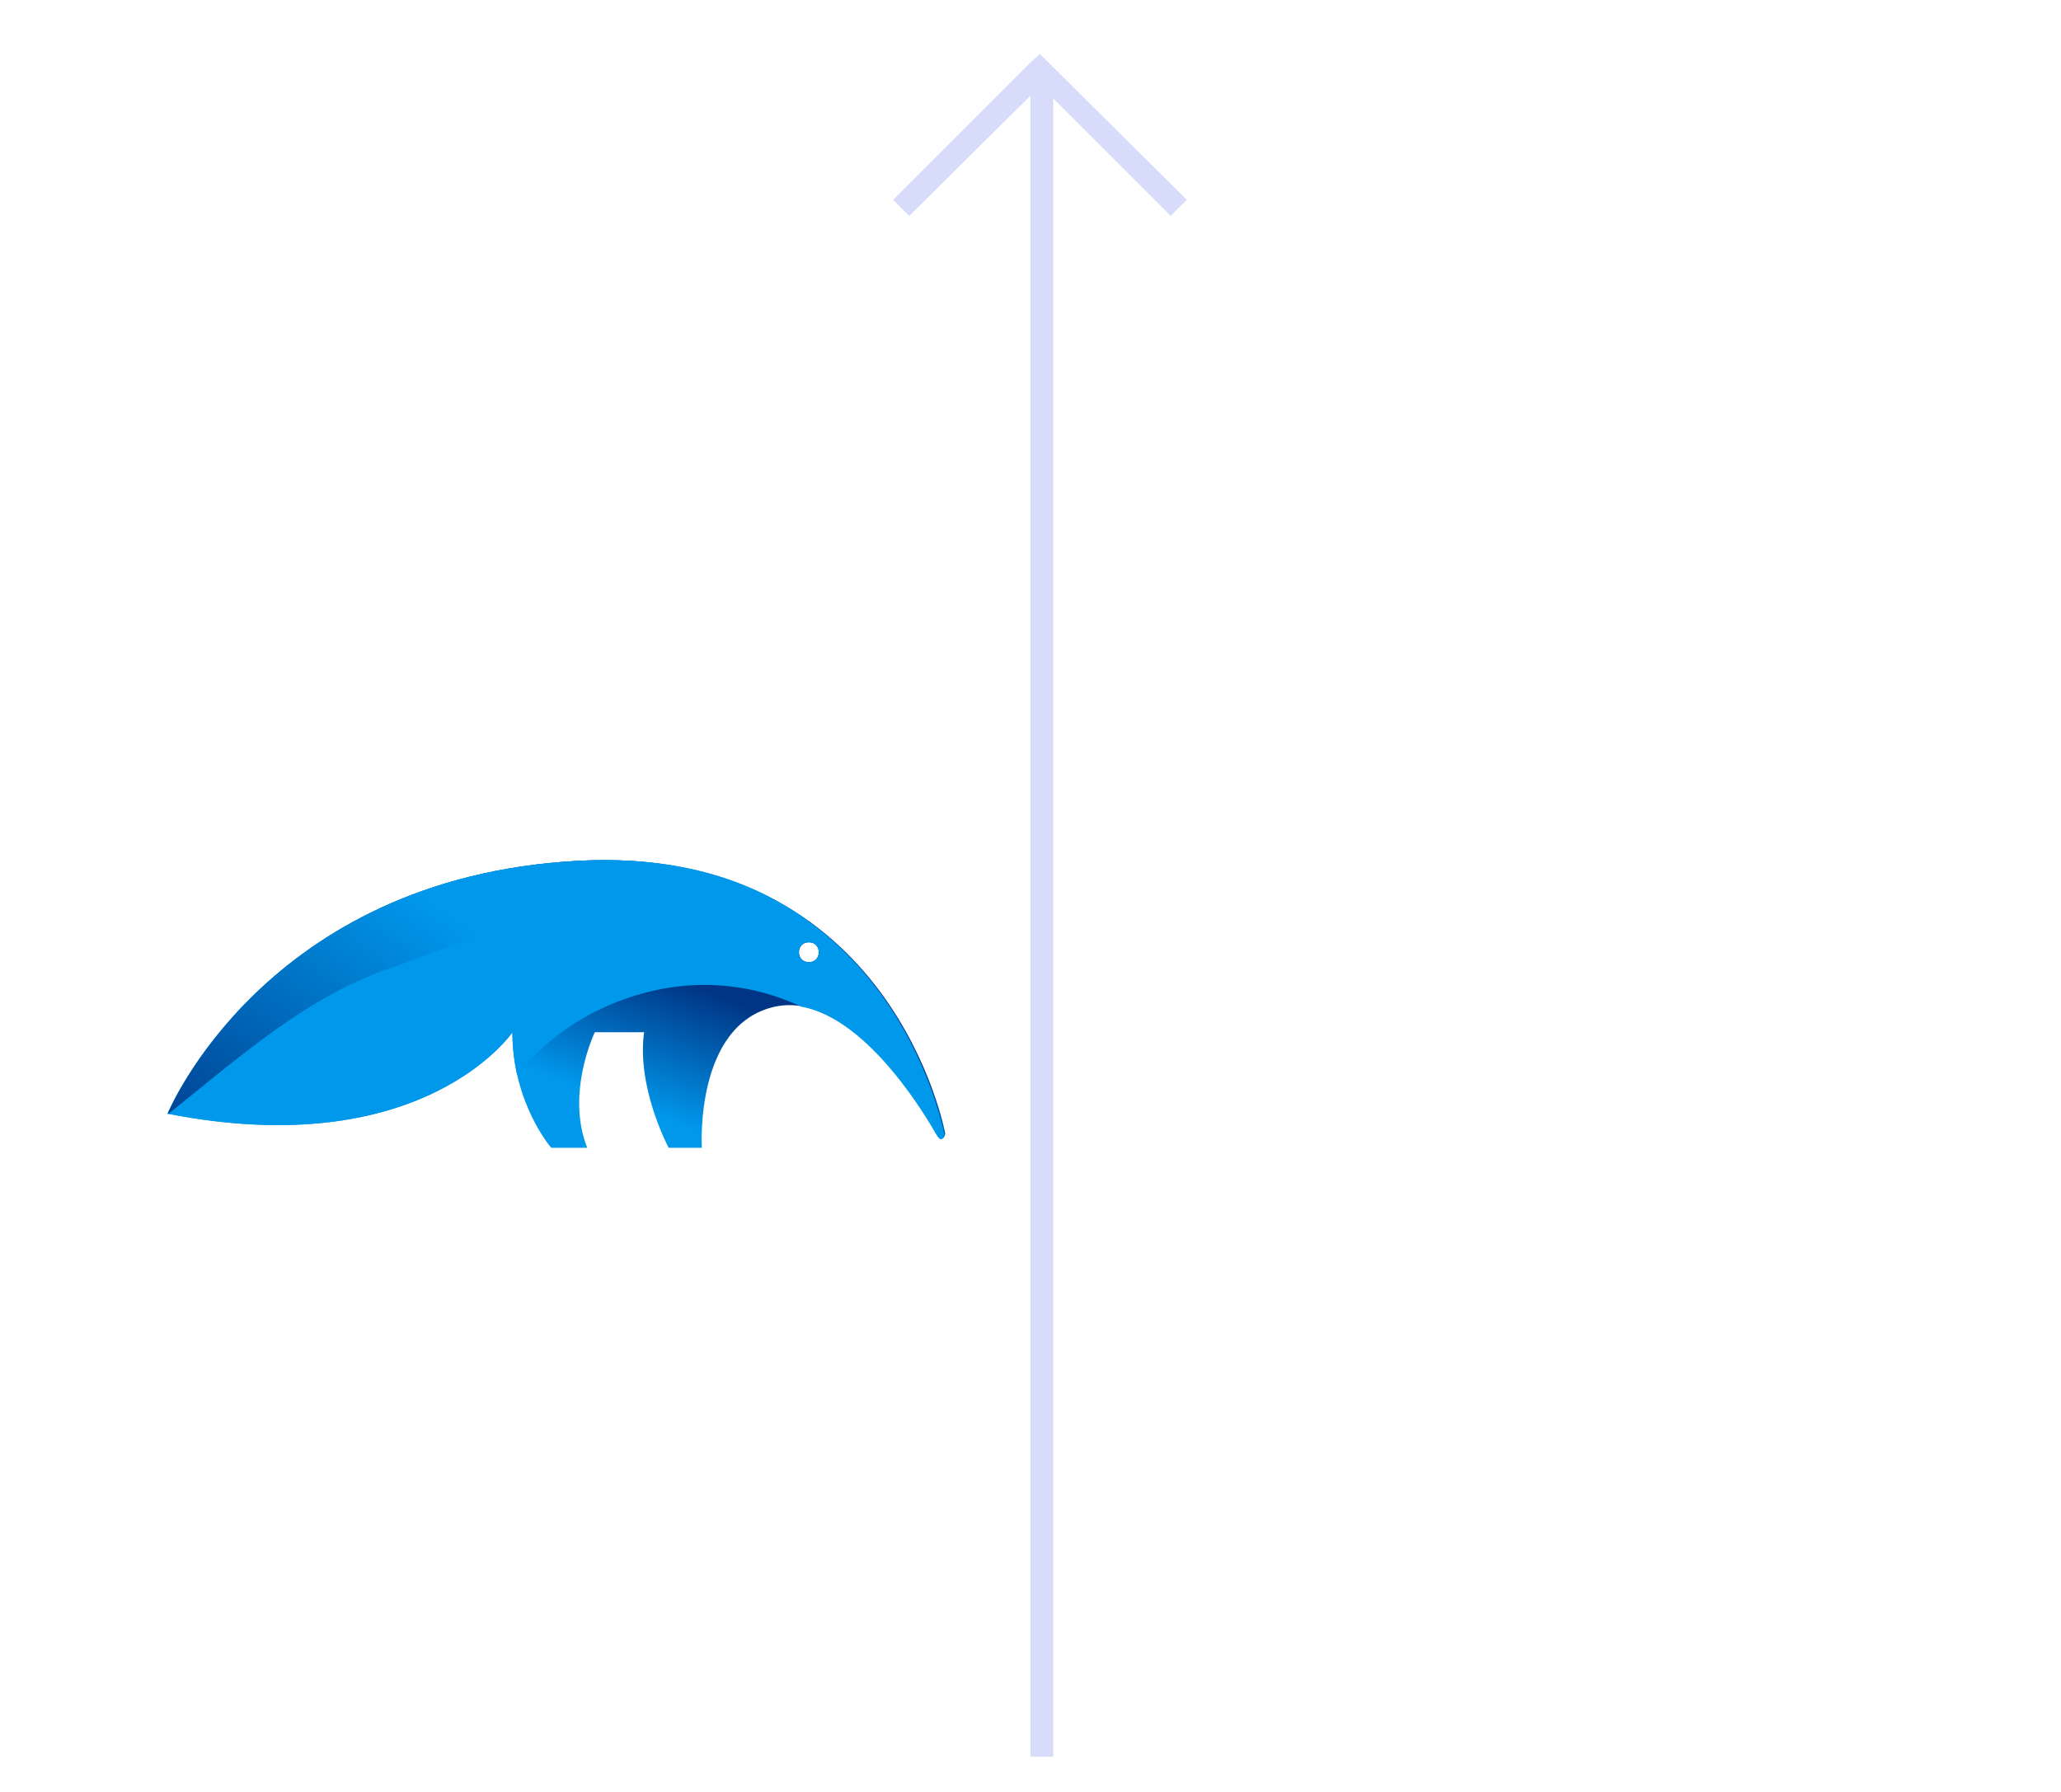
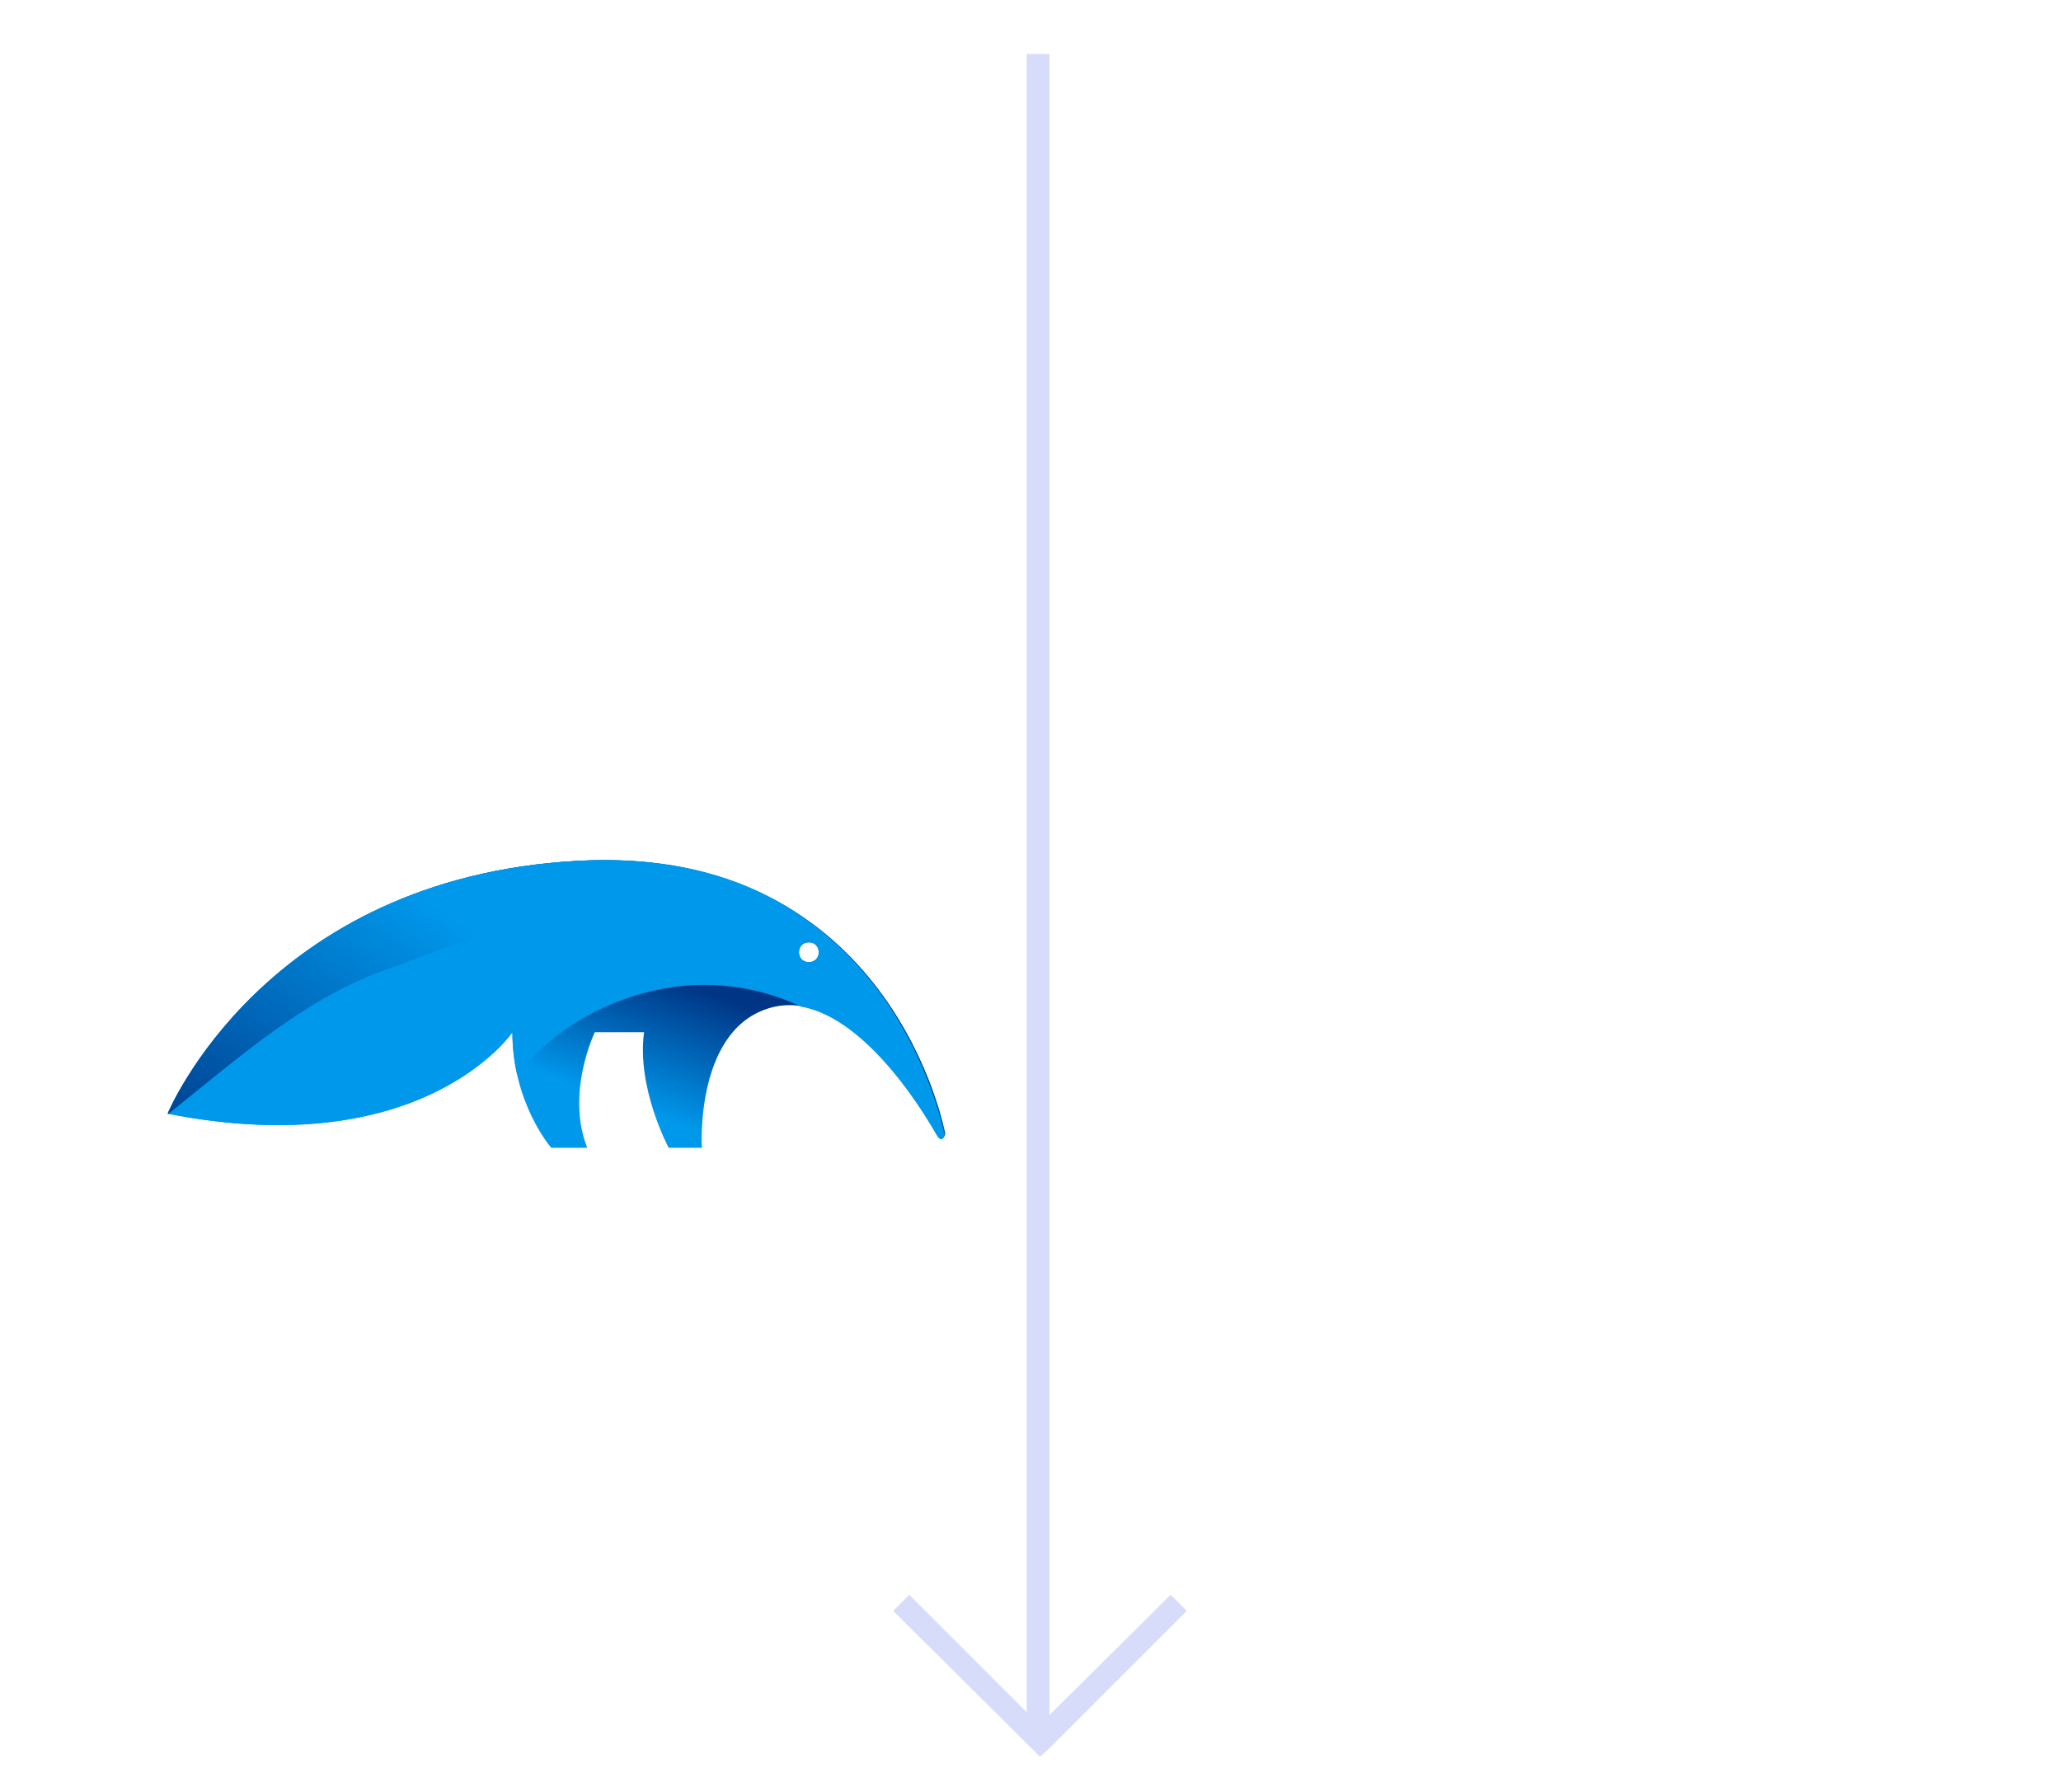
<svg xmlns="http://www.w3.org/2000/svg" version="1.1" id="Capa_1" x="0px" y="0px" viewBox="0 0 217.6 189.2" style="enable-background:new 0 0 217.6 189.2;" xml:space="preserve">
  <style type="text/css">
	.st0{fill:url(#XMLID_2_);}
	.st1{fill:#0098EB;}
	.st2{fill:url(#XMLID_3_);}
	.st3{fill:#D7DCFA;}
</style>
-   <g>
-     <g id="XMLID_154_">
-       <linearGradient id="XMLID_2_" gradientUnits="userSpaceOnUse" x1="60.218" y1="394.763" x2="65.204" y2="408.122" gradientTransform="matrix(1 0 0 -1 0 509.2756)">
-         <stop offset="0" style="stop-color:#0098EB" />
-         <stop offset="1" style="stop-color:#003585" />
-       </linearGradient>
-       <path id="XMLID_160_" class="st0" d="M61,90.9c-33.1,1.8-43.3,26.7-43.3,26.7c27,5.3,36.4-8.6,36.4-8.6c0,7.5,4.1,12.2,4.1,12.2    H62c-2.3-5.8,0.8-12.2,0.8-12.2h5.2c-0.8,5.9,2.6,12.2,2.6,12.2h3.5c0,0-0.8-13,7.7-14.9c8.5-1.8,16.4,12,17.1,13.3    c0.7,1.3,0.9,0.1,0.9,0.1S94.2,89.1,61,90.9z M85.4,101.6c-1.4,0-1.4-2.1,0-2.1S86.8,101.6,85.4,101.6z" />
-       <path id="XMLID_156_" class="st1" d="M61,90.9c-33.1,1.8-43.3,26.7-43.3,26.7c27,5.3,36.4-8.6,36.4-8.6c0,1.6,0.2,3.2,0.5,4.5    c0.6-0.8,1.3-1.6,2-2.2c4.5-4.5,11.3-7.3,17.7-7.3c3.7,0,7.1,0.8,10.3,2.3c7.3,1.3,13.5,12.2,14.2,13.4c0.7,1.3,0.9,0.1,0.9,0.1    S94.2,89.1,61,90.9z M85.4,101.6c-1.4,0-1.4-2.1,0-2.1S86.8,101.6,85.4,101.6z" />
-       <linearGradient id="XMLID_3_" gradientUnits="userSpaceOnUse" x1="55.122" y1="407.464" x2="32.544" y2="374.223" gradientTransform="matrix(1 0 0 -1 0 509.2756)">
-         <stop offset="0" style="stop-color:#0098EB" />
-         <stop offset="1" style="stop-color:#003585" />
-       </linearGradient>
-       <path id="XMLID_155_" class="st2" d="M41.9,102C52,98,60.8,95.6,71.4,96c4.8,0,9.5,0.4,14,1.3c-5.7-4.2-13.5-7-24.4-6.4    c-33.1,1.8-43.3,26.7-43.3,26.7h0.1C25.2,111.7,32.7,104.9,41.9,102z" />
-     </g>
-     <path class="st3" d="M108.8,10.1v175.4h2.4V10.4l12.4,12.4l1.7-1.7L110.6,6.5l-0.8-0.8l-0.9,0.8L94.3,21.1l1.7,1.7L108.8,10.1z    M109.7,9L109.7,9L109.7,9L109.7,9z" />
+   <g id="XMLID_154_">
+     <linearGradient id="XMLID_2_" gradientUnits="userSpaceOnUse" x1="60.294" y1="217.265" x2="65.281" y2="203.906" gradientTransform="matrix(1 0 0 1 0 -102.7244)">
+       <stop offset="0" style="stop-color:#0098EB" />
+       <stop offset="1" style="stop-color:#003585" />
+     </linearGradient>
+     <path id="XMLID_160_" class="st0" d="M61,90.9c-33.1,1.8-43.3,26.7-43.3,26.7c27,5.3,36.4-8.6,36.4-8.6c0,7.5,4.1,12.2,4.1,12.2H62   c-2.3-5.8,0.8-12.2,0.8-12.2H68c-0.8,5.9,2.6,12.2,2.6,12.2h3.5c0,0-0.8-13,7.7-14.9c8.5-1.8,16.4,12,17.1,13.3s0.9,0.1,0.9,0.1   S94.2,89.1,61,90.9z M85.4,101.6c-1.4,0-1.4-2.1,0-2.1S86.8,101.6,85.4,101.6z" />
+     <path id="XMLID_156_" class="st1" d="M61,90.9c-33.1,1.8-43.3,26.7-43.3,26.7c27,5.3,36.4-8.6,36.4-8.6c0,1.6,0.2,3.2,0.5,4.5   c0.6-0.8,1.3-1.6,2-2.2c4.5-4.5,11.3-7.3,17.7-7.3c3.7,0,7.1,0.8,10.3,2.3c7.3,1.3,13.5,12.2,14.2,13.4c0.7,1.3,0.9,0.1,0.9,0.1   S94.2,89.1,61,90.9z M85.4,101.6c-1.4,0-1.4-2.1,0-2.1S86.8,101.6,85.4,101.6z" />
+     <linearGradient id="XMLID_3_" gradientUnits="userSpaceOnUse" x1="55.097" y1="204.519" x2="32.518" y2="237.76" gradientTransform="matrix(1 0 0 1 0 -102.7244)">
+       <stop offset="0" style="stop-color:#0098EB" />
+       <stop offset="1" style="stop-color:#003585" />
+     </linearGradient>
+     <path id="XMLID_155_" class="st2" d="M41.9,102c10.1-4,18.9-6.4,29.5-6c4.8,0,9.5,0.4,14,1.3c-5.7-4.2-13.5-7-24.4-6.4   c-33.1,1.8-43.3,26.7-43.3,26.7h0.1C25.2,111.7,32.7,104.9,41.9,102z" />
  </g>
+   <path class="st3" d="M110.8,181.1V5.7h-2.4v175.1L96,168.4l-1.7,1.7l14.7,14.6l0.8,0.8l0.9-0.8l14.6-14.6l-1.7-1.7L110.8,181.1z   M109.9,182.2L109.9,182.2L109.9,182.2L109.9,182.2z" />
</svg>
